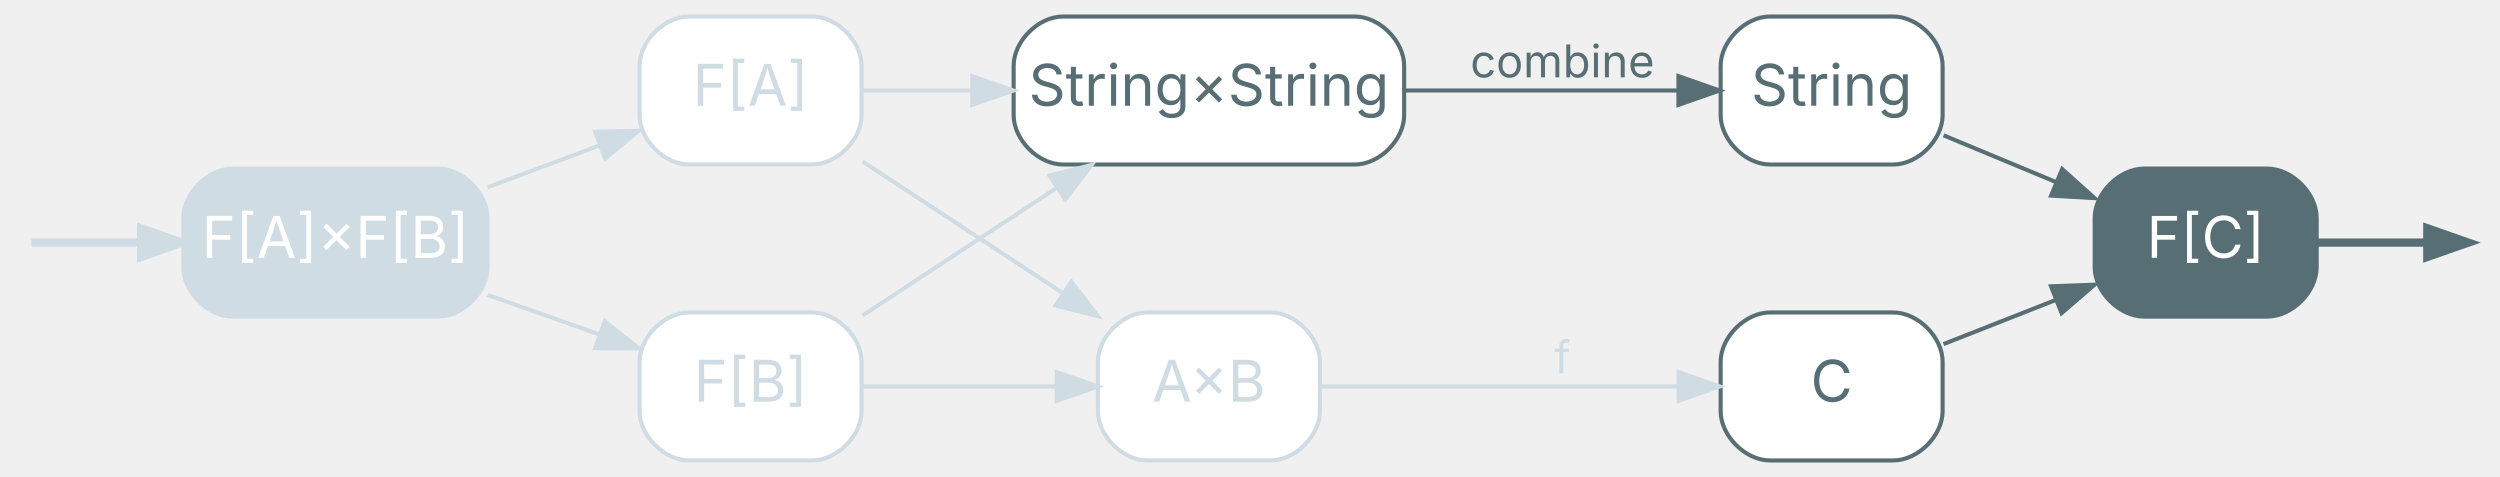
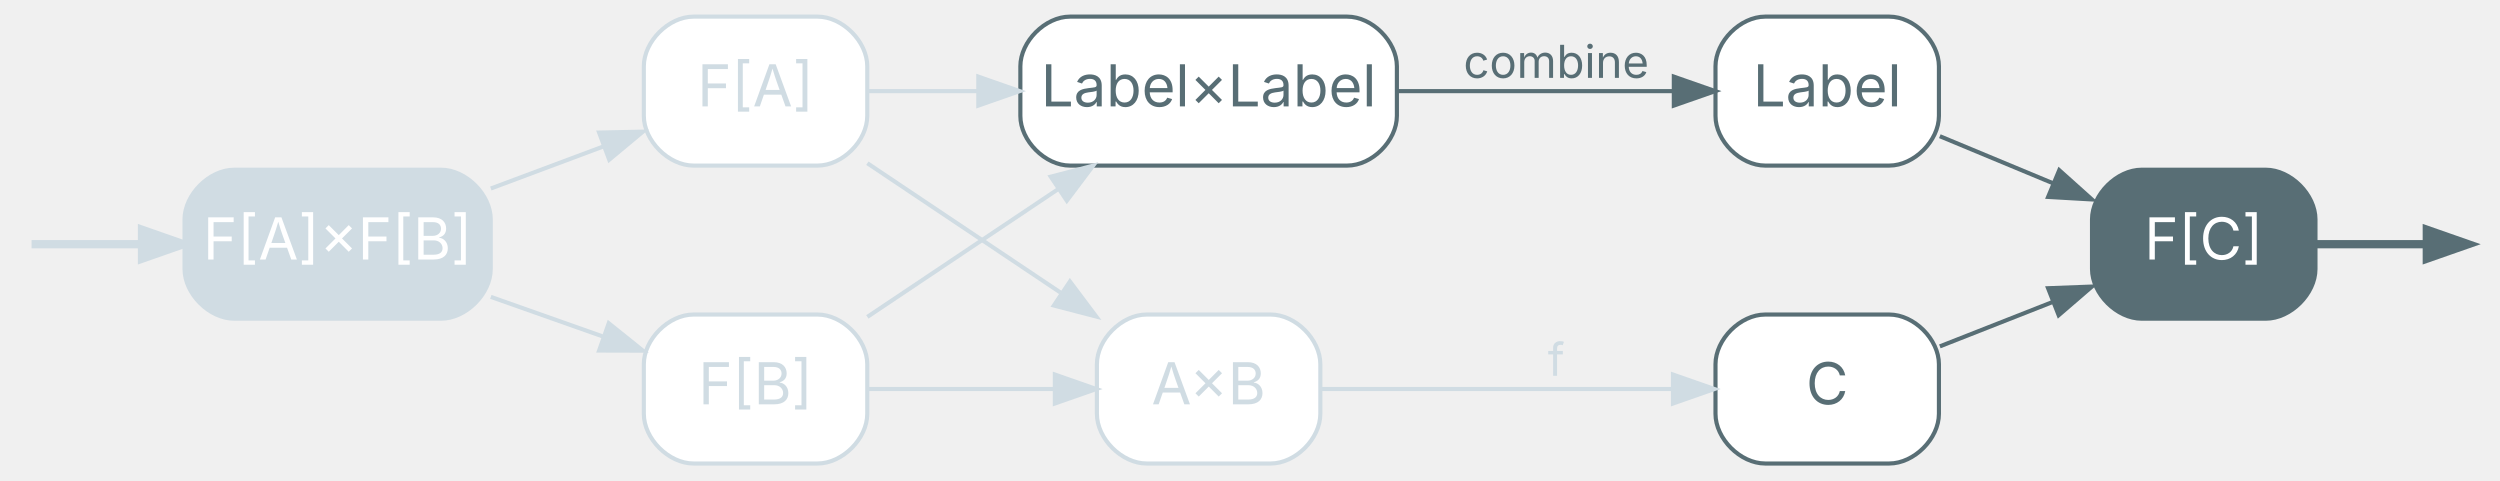
- <svg xmlns="http://www.w3.org/2000/svg" width="608pt" height="116pt" viewBox="0.00 0.00 608.20 116.00">
+ <svg xmlns="http://www.w3.org/2000/svg" width="604pt" height="116pt" viewBox="0.00 0.00 604.20 116.00">
  <g id="graph0" class="graph" transform="scale(1 1) rotate(0) translate(4 112)">
    <g id="node3" class="node start,disabled">
      <path fill="#d0dce3" stroke="#d0dce3" d="M102.6,-71C102.6,-71 52.6,-71 52.6,-71 46.6,-71 40.6,-65 40.6,-59 40.6,-59 40.6,-47 40.6,-47 40.6,-41 46.6,-35 52.6,-35 52.6,-35 102.6,-35 102.6,-35 108.6,-35 114.6,-41 114.6,-47 114.6,-47 114.6,-59 114.6,-59 114.6,-65 108.6,-71 102.6,-71" />
      <text text-anchor="middle" x="77.6" y="-49.3" font-family="Inter,Arial" font-size="14.00" fill="#ffffff">F[A]×F[B]</text>
    </g>
    <g id="edge14" class="edge start,disabled">
      <path fill="none" stroke="#d0dce3" stroke-width="2" d="M3.63,-53C6.65,-53 17.57,-53 30.07,-53" />
      <polygon fill="#d0dce3" stroke="#d0dce3" stroke-width="2" points="30.32,-56.5 40.32,-53 30.32,-49.5 30.32,-56.5" />
    </g>
    <g id="node4" class="node disabled">
      <path fill="#ffffff" stroke="#d0dce3" d="M193.6,-108C193.6,-108 163.6,-108 163.6,-108 157.6,-108 151.6,-102 151.6,-96 151.6,-96 151.6,-84 151.6,-84 151.6,-78 157.6,-72 163.6,-72 163.6,-72 193.6,-72 193.6,-72 199.6,-72 205.6,-78 205.6,-84 205.6,-84 205.6,-96 205.6,-96 205.6,-102 199.6,-108 193.6,-108" />
      <text text-anchor="middle" x="178.6" y="-86.3" font-family="Inter,Arial" font-size="14.00" fill="#d0dce3">F[A]</text>
    </g>
    <g id="edge4" class="edge disabled">
      <path fill="none" stroke="#d0dce3" d="M114.62,-66.46C123.46,-69.77 132.92,-73.3 141.75,-76.6" />
      <polygon fill="#d0dce3" stroke="#d0dce3" points="140.79,-79.98 151.38,-80.2 143.24,-73.42 140.79,-79.98" />
    </g>
    <g id="node5" class="node disabled">
      <path fill="#ffffff" stroke="#d0dce3" d="M193.6,-36C193.6,-36 163.6,-36 163.6,-36 157.6,-36 151.6,-30 151.6,-24 151.6,-24 151.6,-12 151.6,-12 151.6,-6 157.6,0 163.6,0 163.6,0 193.6,0 193.6,0 199.6,0 205.6,-6 205.6,-12 205.6,-12 205.6,-24 205.6,-24 205.6,-30 199.6,-36 193.6,-36" />
      <text text-anchor="middle" x="178.6" y="-14.3" font-family="Inter,Arial" font-size="14.00" fill="#d0dce3">F[B]</text>
    </g>
    <g id="edge5" class="edge disabled">
      <path fill="none" stroke="#d0dce3" d="M114.62,-40.27C123.46,-37.14 132.92,-33.8 141.75,-30.68" />
      <polygon fill="#d0dce3" stroke="#d0dce3" points="143.12,-33.9 151.38,-27.27 140.79,-27.3 143.12,-33.9" />
    </g>
    <g id="node6" class="node">
-       <path fill="#ffffff" stroke="#586e75" d="M325.6,-108C325.6,-108 254.6,-108 254.6,-108 248.6,-108 242.6,-102 242.6,-96 242.6,-96 242.6,-84 242.6,-84 242.6,-78 248.6,-72 254.6,-72 254.6,-72 325.6,-72 325.6,-72 331.6,-72 337.6,-78 337.6,-84 337.6,-84 337.6,-96 337.6,-96 337.6,-102 331.6,-108 325.6,-108" />
-       <text text-anchor="middle" x="290.1" y="-86.3" font-family="Inter,Arial" font-size="14.00" fill="#586e75">String×String</text>
+       <path fill="#ffffff" stroke="#586e75" d="M321.6,-108C321.6,-108 254.6,-108 254.6,-108 248.6,-108 242.6,-102 242.6,-96 242.6,-96 242.6,-84 242.6,-84 242.6,-78 248.6,-72 254.6,-72 254.6,-72 321.6,-72 321.6,-72 327.6,-72 333.6,-78 333.6,-84 333.6,-84 333.6,-96 333.6,-96 333.6,-102 327.6,-108 321.6,-108" />
+       <text text-anchor="middle" x="288.1" y="-86.3" font-family="Inter,Arial" font-size="14.00" fill="#586e75">Label×Label</text>
    </g>
    <g id="edge6" class="edge disabled">
-       <path fill="none" stroke="#d0dce3" d="M205.83,-90C213.91,-90 223.15,-90 232.46,-90" />
-       <polygon fill="#d0dce3" stroke="#d0dce3" points="232.54,-93.5 242.54,-90 232.54,-86.5 232.54,-93.5" />
+       <path fill="none" stroke="#d0dce3" d="M205.62,-90C213.75,-90 223.03,-90 232.36,-90" />
+       <polygon fill="#d0dce3" stroke="#d0dce3" points="232.44,-93.5 242.44,-90 232.44,-86.5 232.44,-93.5" />
    </g>
    <g id="node7" class="node disabled">
-       <path fill="#ffffff" stroke="#d0dce3" d="M305.1,-36C305.1,-36 275.1,-36 275.1,-36 269.1,-36 263.1,-30 263.1,-24 263.1,-24 263.1,-12 263.1,-12 263.1,-6 269.1,0 275.1,0 275.1,0 305.1,0 305.1,0 311.1,0 317.1,-6 317.1,-12 317.1,-12 317.1,-24 317.1,-24 317.1,-30 311.1,-36 305.1,-36" />
-       <text text-anchor="middle" x="290.1" y="-14.3" font-family="Inter,Arial" font-size="14.00" fill="#d0dce3">A×B</text>
+       <path fill="#ffffff" stroke="#d0dce3" d="M303.1,-36C303.1,-36 273.1,-36 273.1,-36 267.1,-36 261.1,-30 261.1,-24 261.1,-24 261.1,-12 261.1,-12 261.1,-6 267.1,0 273.1,0 273.1,0 303.1,0 303.1,0 309.1,0 315.1,-6 315.1,-12 315.1,-12 315.1,-24 315.1,-24 315.1,-30 309.1,-36 303.1,-36" />
+       <text text-anchor="middle" x="288.1" y="-14.3" font-family="Inter,Arial" font-size="14.00" fill="#d0dce3">A×B</text>
    </g>
    <g id="edge7" class="edge disabled">
-       <path fill="none" stroke="#d0dce3" d="M205.83,-72.75C220.46,-63.14 238.85,-51.04 254.63,-40.67" />
-       <polygon fill="#d0dce3" stroke="#d0dce3" points="256.65,-43.52 263.09,-35.11 252.81,-37.67 256.65,-43.52" />
+       <path fill="none" stroke="#d0dce3" d="M205.62,-72.57C219.65,-63.18 237.14,-51.46 252.32,-41.3" />
+       <polygon fill="#d0dce3" stroke="#d0dce3" points="254.58,-43.99 260.94,-35.52 250.69,-38.18 254.58,-43.99" />
    </g>
    <g id="edge8" class="edge disabled">
-       <path fill="none" stroke="#d0dce3" d="M205.83,-35.25C219.9,-44.5 237.45,-56.04 252.81,-66.14" />
-       <polygon fill="#d0dce3" stroke="#d0dce3" points="251.28,-69.32 261.56,-71.89 255.13,-63.47 251.28,-69.32" />
+       <path fill="none" stroke="#d0dce3" d="M205.62,-35.43C219.44,-44.68 236.62,-56.19 251.64,-66.25" />
+       <polygon fill="#d0dce3" stroke="#d0dce3" points="249.94,-69.32 260.19,-71.98 253.83,-63.51 249.94,-69.32" />
    </g>
    <g id="edge9" class="edge disabled">
-       <path fill="none" stroke="#d0dce3" d="M205.83,-18C219.91,-18 237.49,-18 252.87,-18" />
-       <polygon fill="#d0dce3" stroke="#d0dce3" points="253.09,-21.5 263.09,-18 253.09,-14.5 253.09,-21.5" />
+       <path fill="none" stroke="#d0dce3" d="M205.62,-18C219.12,-18 235.84,-18 250.61,-18" />
+       <polygon fill="#d0dce3" stroke="#d0dce3" points="250.94,-21.5 260.94,-18 250.94,-14.5 250.94,-21.5" />
    </g>
    <g id="node10" class="node">
-       <path fill="#ffffff" stroke="#586e75" d="M456.6,-108C456.6,-108 426.6,-108 426.6,-108 420.6,-108 414.6,-102 414.6,-96 414.6,-96 414.6,-84 414.6,-84 414.6,-78 420.6,-72 426.6,-72 426.6,-72 456.6,-72 456.6,-72 462.6,-72 468.6,-78 468.6,-84 468.6,-84 468.6,-96 468.6,-96 468.6,-102 462.6,-108 456.6,-108" />
-       <text text-anchor="middle" x="441.6" y="-86.3" font-family="Inter,Arial" font-size="14.00" fill="#586e75">String</text>
+       <path fill="#ffffff" stroke="#586e75" d="M452.6,-108C452.6,-108 422.6,-108 422.6,-108 416.6,-108 410.6,-102 410.6,-96 410.6,-96 410.6,-84 410.6,-84 410.6,-78 416.6,-72 422.6,-72 422.6,-72 452.6,-72 452.6,-72 458.6,-72 464.6,-78 464.6,-84 464.6,-84 464.6,-96 464.6,-96 464.6,-102 458.6,-108 452.6,-108" />
+       <text text-anchor="middle" x="437.6" y="-86.3" font-family="Inter,Arial" font-size="14.00" fill="#586e75">Label</text>
    </g>
    <g id="edge10" class="edge">
-       <path fill="none" stroke="#586e75" d="M337.99,-90C359.33,-90 384.21,-90 404.12,-90" />
-       <polygon fill="#586e75" stroke="#586e75" points="404.33,-93.5 414.33,-90 404.33,-86.5 404.33,-93.5" />
-       <text text-anchor="middle" x="376.1" y="-93.2" font-family="Inter,Arial" font-size="11.00" fill="#586e75">combine</text>
+       <path fill="none" stroke="#586e75" d="M333.76,-90C355.13,-90 380.38,-90 400.52,-90" />
+       <polygon fill="#586e75" stroke="#586e75" points="400.53,-93.5 410.53,-90 400.53,-86.5 400.53,-93.5" />
+       <text text-anchor="middle" x="372.1" y="-93.2" font-family="Inter,Arial" font-size="11.00" fill="#586e75">combine</text>
    </g>
    <g id="node9" class="node">
-       <path fill="#ffffff" stroke="#586e75" d="M456.6,-36C456.6,-36 426.6,-36 426.6,-36 420.6,-36 414.6,-30 414.6,-24 414.6,-24 414.6,-12 414.6,-12 414.6,-6 420.6,0 426.6,0 426.6,0 456.6,0 456.6,0 462.6,0 468.6,-6 468.6,-12 468.6,-12 468.6,-24 468.6,-24 468.6,-30 462.6,-36 456.6,-36" />
-       <text text-anchor="middle" x="441.6" y="-14.3" font-family="Inter,Arial" font-size="14.00" fill="#586e75">C</text>
+       <path fill="#ffffff" stroke="#586e75" d="M452.6,-36C452.6,-36 422.6,-36 422.6,-36 416.6,-36 410.6,-30 410.6,-24 410.6,-24 410.6,-12 410.6,-12 410.6,-6 416.6,0 422.6,0 422.6,0 452.6,0 452.6,0 458.6,0 464.6,-6 464.6,-12 464.6,-12 464.6,-24 464.6,-24 464.6,-30 458.6,-36 452.6,-36" />
+       <text text-anchor="middle" x="437.6" y="-14.3" font-family="Inter,Arial" font-size="14.00" fill="#586e75">C</text>
    </g>
    <g id="edge11" class="edge disabled">
-       <path fill="none" stroke="#d0dce3" d="M317.14,-18C341.22,-18 377.24,-18 404.16,-18" />
-       <polygon fill="#d0dce3" stroke="#d0dce3" points="404.36,-21.5 414.36,-18 404.36,-14.5 404.36,-21.5" />
-       <text text-anchor="middle" x="376.1" y="-21.2" font-family="Inter,Arial" font-size="11.00" fill="#d0dce3">f</text>
+       <path fill="none" stroke="#d0dce3" d="M315.13,-18C338.79,-18 373.92,-18 400.33,-18" />
+       <polygon fill="#d0dce3" stroke="#d0dce3" points="400.33,-21.5 410.33,-18 400.33,-14.5 400.33,-21.5" />
+       <text text-anchor="middle" x="372.1" y="-21.2" font-family="Inter,Arial" font-size="11.00" fill="#d0dce3">f</text>
    </g>
    <g id="node8" class="node goal">
-       <path fill="#586e75" stroke="#586e75" d="M547.6,-71C547.6,-71 517.6,-71 517.6,-71 511.6,-71 505.6,-65 505.6,-59 505.6,-59 505.6,-47 505.6,-47 505.6,-41 511.6,-35 517.6,-35 517.6,-35 547.6,-35 547.6,-35 553.6,-35 559.6,-41 559.6,-47 559.6,-47 559.6,-59 559.6,-59 559.6,-65 553.6,-71 547.6,-71" />
-       <text text-anchor="middle" x="532.6" y="-49.3" font-family="Inter,Arial" font-size="14.00" fill="#ffffff">F[C]</text>
+       <path fill="#586e75" stroke="#586e75" d="M543.6,-71C543.6,-71 513.6,-71 513.6,-71 507.6,-71 501.6,-65 501.6,-59 501.6,-59 501.6,-47 501.6,-47 501.6,-41 507.6,-35 513.6,-35 513.6,-35 543.6,-35 543.6,-35 549.6,-35 555.6,-41 555.6,-47 555.6,-47 555.6,-59 555.6,-59 555.6,-65 549.6,-71 543.6,-71" />
+       <text text-anchor="middle" x="528.6" y="-49.3" font-family="Inter,Arial" font-size="14.00" fill="#ffffff">F[C]</text>
    </g>
    <g id="edge15" class="edge goal">
-       <path fill="none" stroke="#586e75" stroke-width="2" d="M559.92,-53C569.17,-53 579.07,-53 586.37,-53" />
-       <polygon fill="#586e75" stroke="#586e75" stroke-width="2" points="586.51,-56.5 596.51,-53 586.51,-49.5 586.51,-56.5" />
+       <path fill="none" stroke="#586e75" stroke-width="2" d="M555.92,-53C565.17,-53 575.07,-53 582.37,-53" />
+       <polygon fill="#586e75" stroke="#586e75" stroke-width="2" points="582.51,-56.5 592.51,-53 582.51,-49.5 582.51,-56.5" />
    </g>
    <g id="edge13" class="edge">
-       <path fill="none" stroke="#586e75" d="M468.82,-28.31C477.33,-31.66 486.92,-35.43 496,-39" />
-       <polygon fill="#586e75" stroke="#586e75" points="494.98,-42.36 505.57,-42.76 497.54,-35.84 494.98,-42.36" />
+       <path fill="none" stroke="#586e75" d="M464.82,-28.31C473.33,-31.66 482.92,-35.43 492,-39" />
+       <polygon fill="#586e75" stroke="#586e75" points="490.98,-42.36 501.57,-42.76 493.54,-35.84 490.98,-42.36" />
    </g>
    <g id="edge12" class="edge">
-       <path fill="none" stroke="#586e75" d="M468.82,-79.1C477.42,-75.52 487.13,-71.49 496.29,-67.68" />
-       <polygon fill="#586e75" stroke="#586e75" points="497.68,-70.89 505.57,-63.82 494.99,-64.43 497.68,-70.89" />
+       <path fill="none" stroke="#586e75" d="M464.82,-79.1C473.42,-75.52 483.13,-71.49 492.29,-67.68" />
+       <polygon fill="#586e75" stroke="#586e75" points="493.68,-70.89 501.57,-63.82 490.99,-64.43 493.68,-70.89" />
    </g>
  </g>
</svg>
